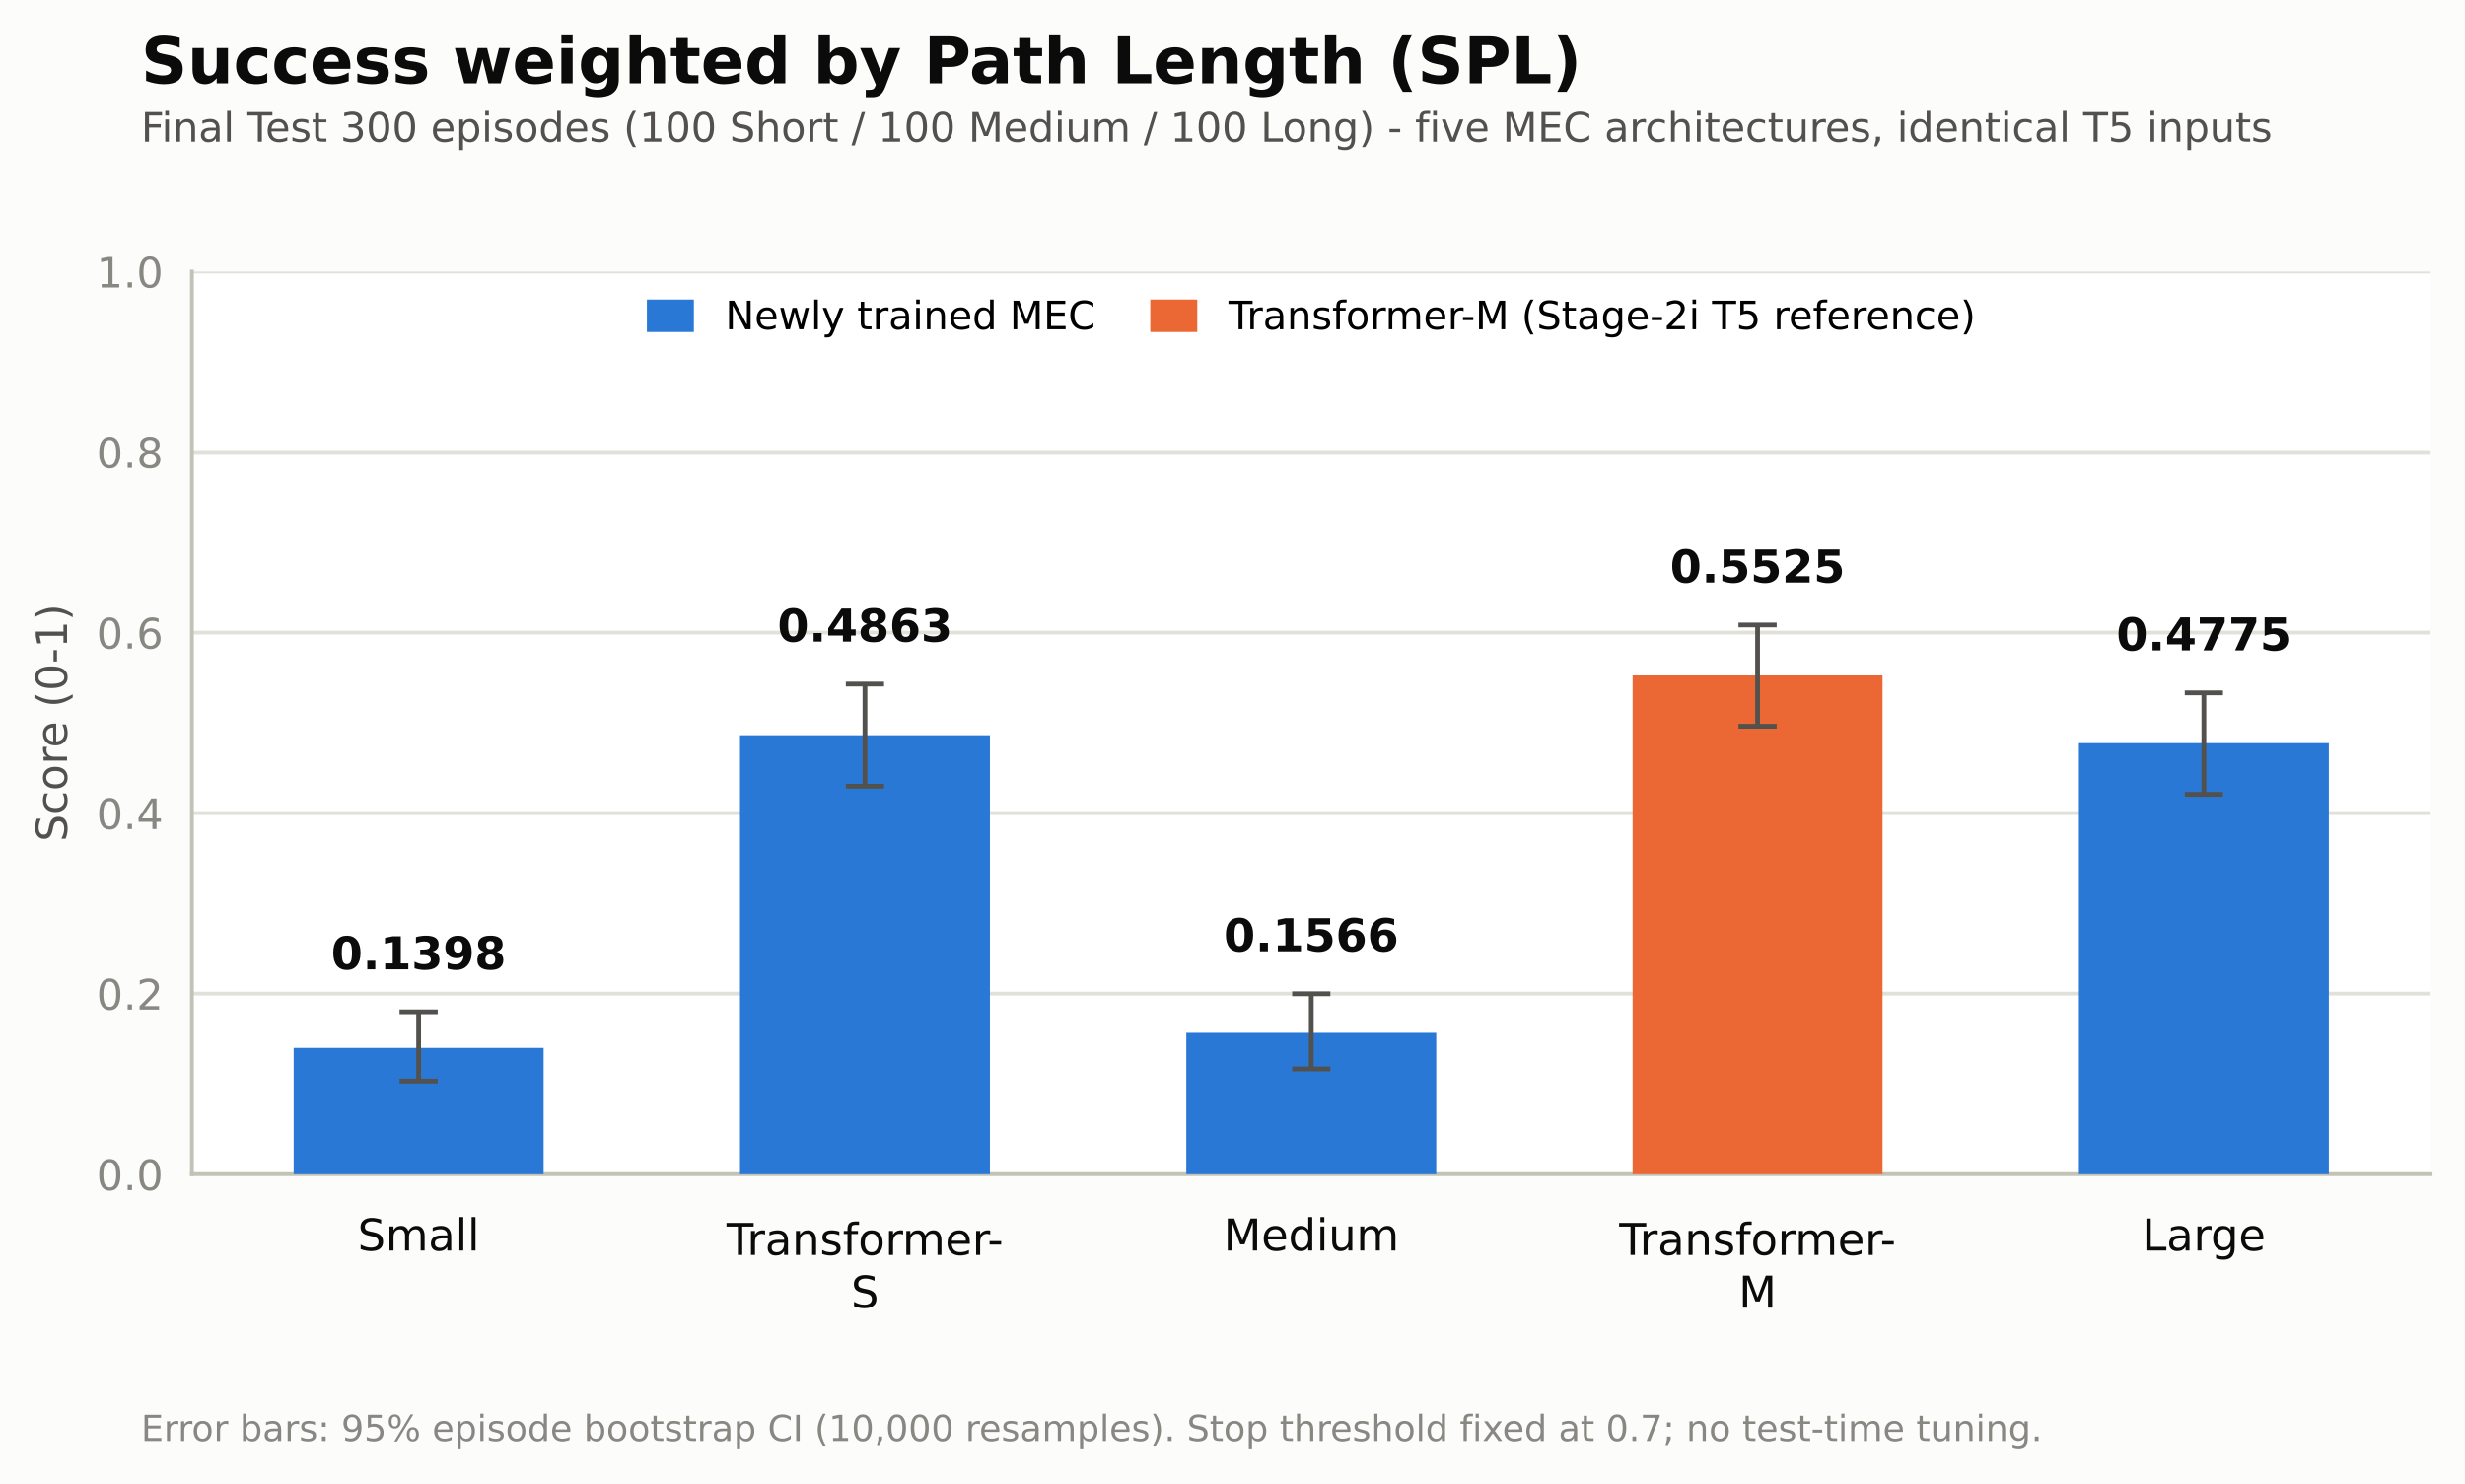
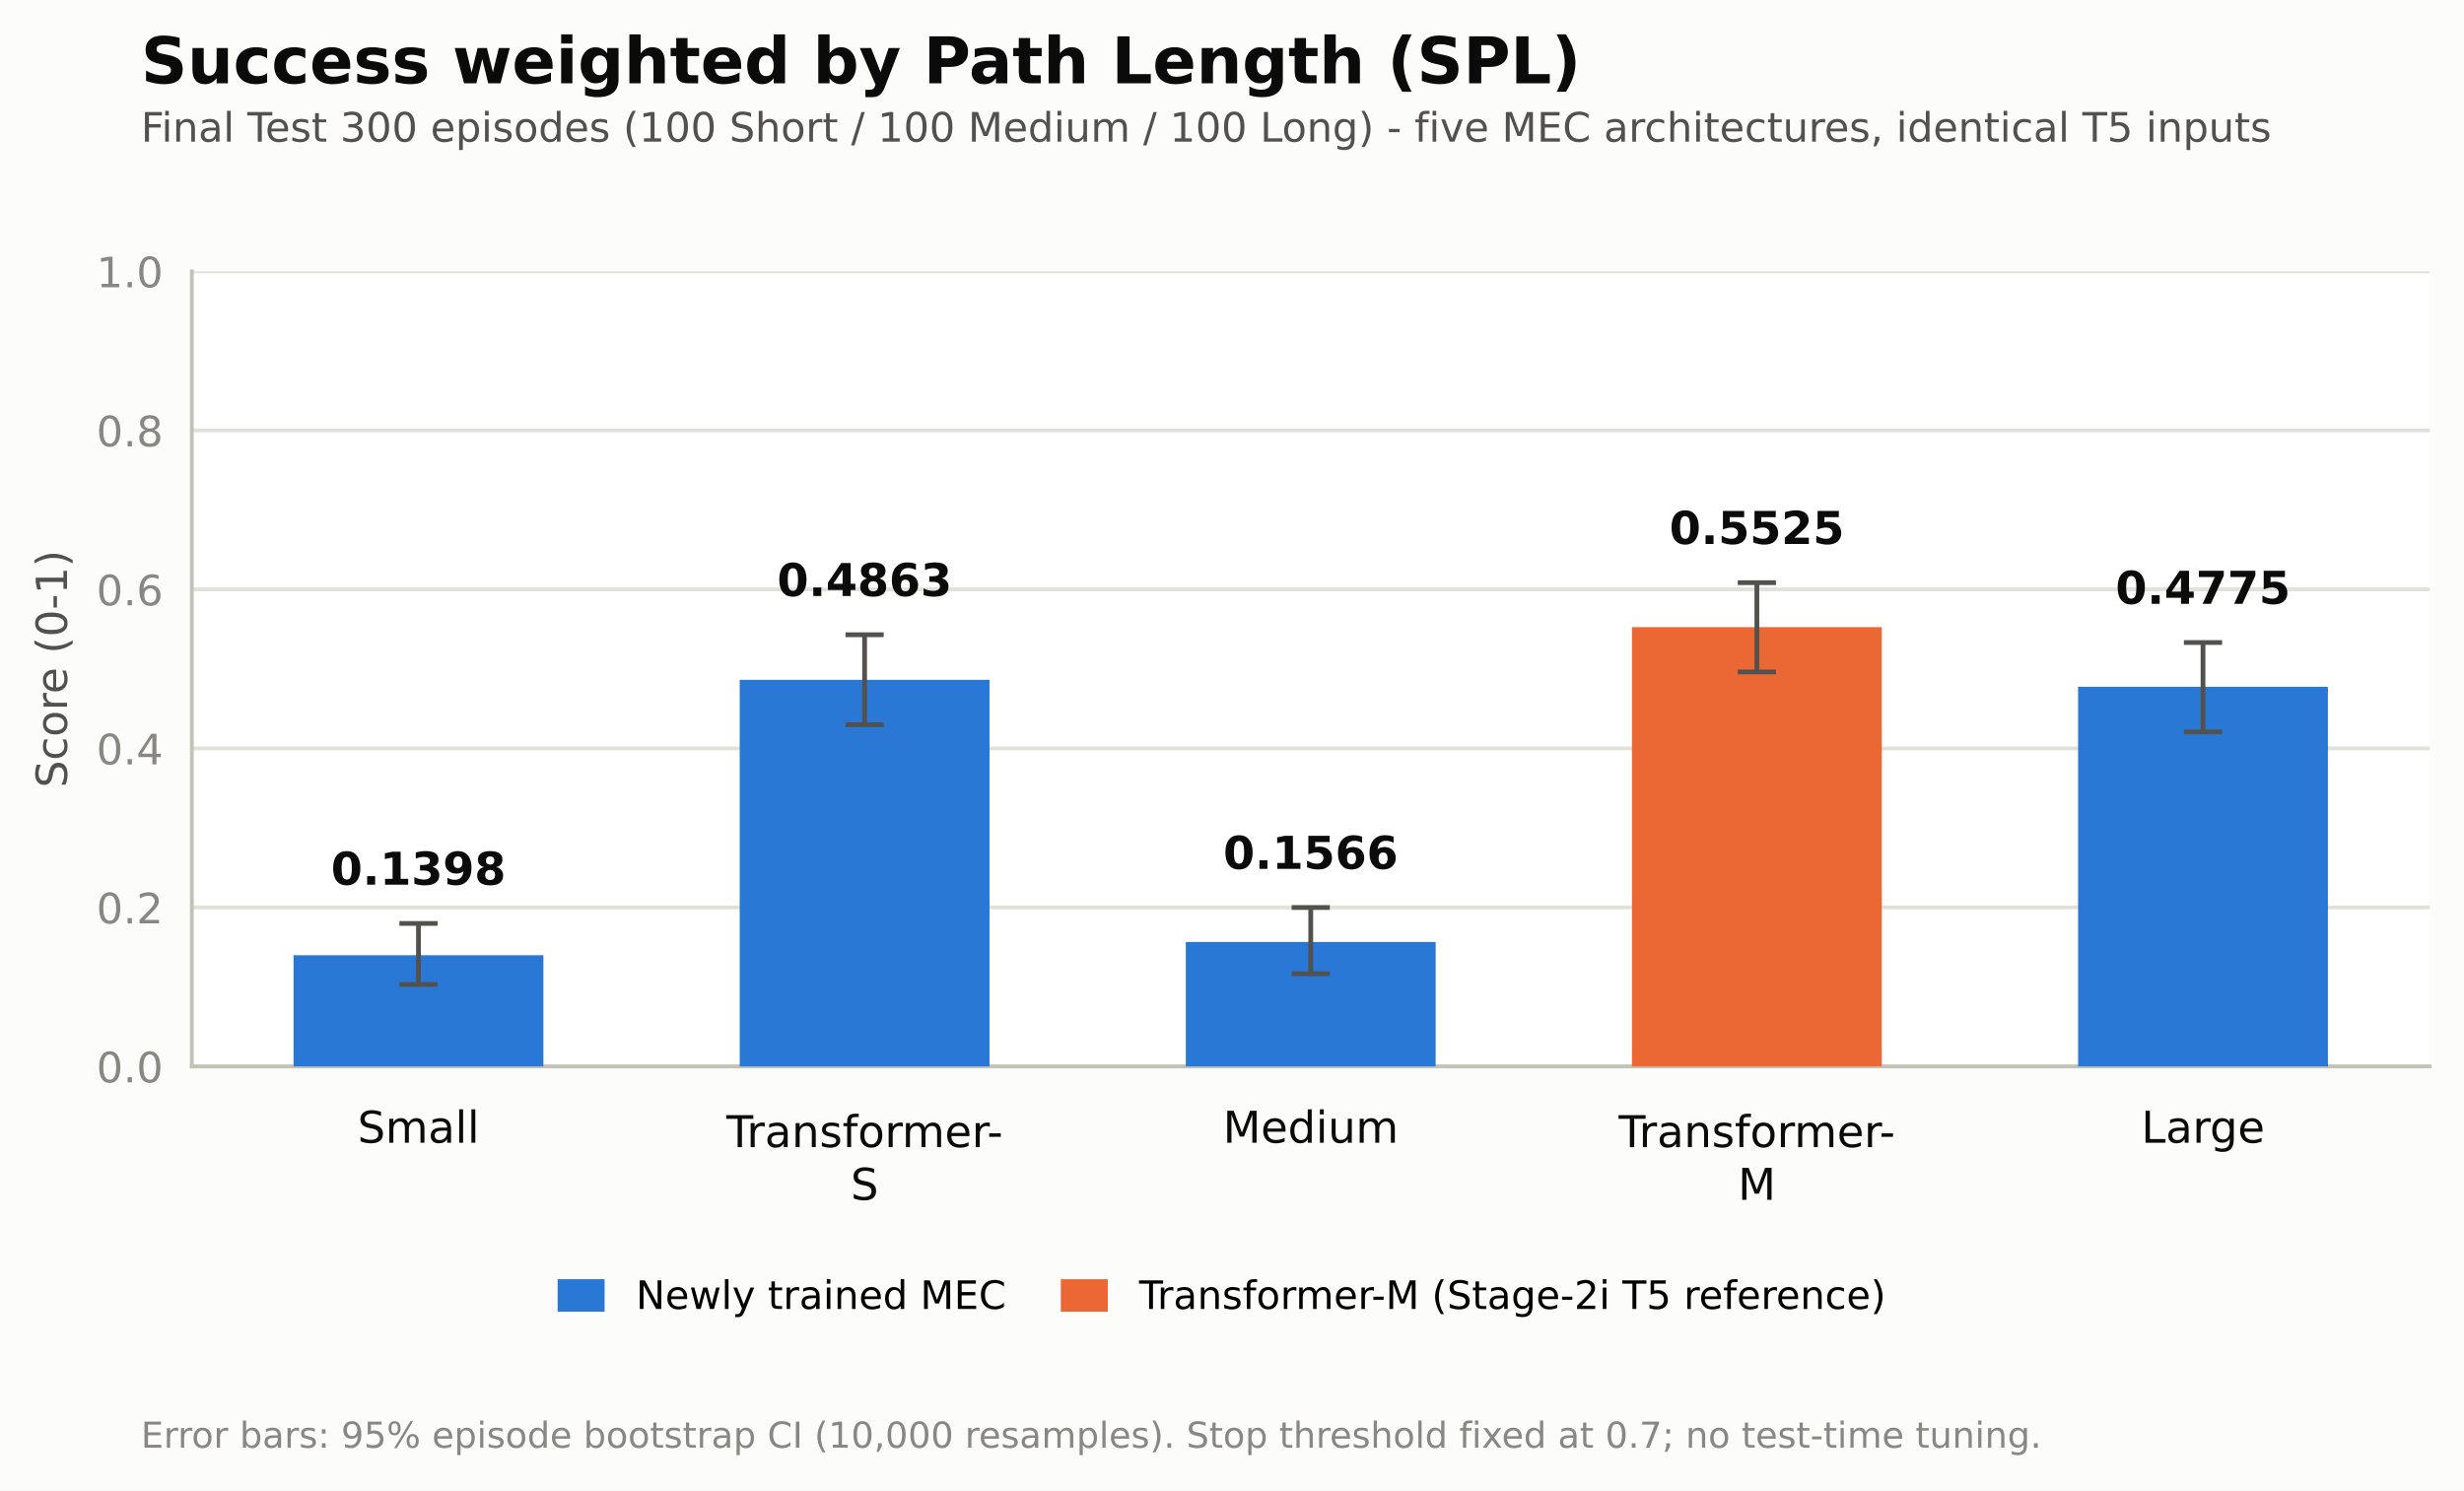
- <svg xmlns="http://www.w3.org/2000/svg" xmlns:xlink="http://www.w3.org/1999/xlink" width="516.259pt" height="310.77pt" viewBox="0 0 516.259 310.77" version="1.1">
+ <svg xmlns="http://www.w3.org/2000/svg" xmlns:xlink="http://www.w3.org/1999/xlink" width="516.259pt" height="312.372pt" viewBox="0 0 516.259 312.372" version="1.1">
  <defs>
    <style type="text/css">*{stroke-linejoin: round; stroke-linecap: butt}</style>
  </defs>
  <g id="figure_1">
    <g id="patch_1">
-       <path d="M 0 310.77  L 516.259 310.77  L 516.259 0  L 0 0  z " style="fill: #fcfcfb" />
+       <path d="M 0 312.372  L 516.259 312.372  L 516.259 0  L 0 0  z " style="fill: #fcfcfb" />
    </g>
    <g id="axes_1">
      <g id="patch_2">
-         <path d="M 40.195 245.898  L 509.059 245.898  L 509.059 56.862  L 40.195 56.862  z " style="fill: #ffffff" />
+         <path d="M 40.195 223.47  L 509.059 223.47  L 509.059 56.862  L 40.195 56.862  z " style="fill: #ffffff" />
      </g>
      <g id="matplotlib.axis_1">
        <g id="xtick_1">
          <g id="line2d_1" />
          <g id="text_1">
-             <text style="font-size: 9.2px; font-family: 'DejaVu Sans'; text-anchor: middle; fill: #0b0b0b" x="87.679" y="261.889" transform="rotate(-0 87.67938 261.8886)">Small</text>
+             <text style="font-size: 9.2px; font-family: 'DejaVu Sans'; text-anchor: middle; fill: #0b0b0b" x="87.679" y="239.461" transform="rotate(-0 87.67938 239.4606)">Small</text>
          </g>
        </g>
        <g id="xtick_2">
          <g id="line2d_2" />
          <g id="text_2">
-             <text style="font-size: 9.2px; font-family: 'DejaVu Sans'; fill: #0b0b0b" transform="translate(152.186 262.8095)">Transformer-</text>
-             <text style="font-size: 9.2px; font-family: 'DejaVu Sans'; fill: #0b0b0b" transform="translate(178.2328 273.8513)">S</text>
+             <text style="font-size: 9.2px; font-family: 'DejaVu Sans'; fill: #0b0b0b" transform="translate(152.186 240.3815)">Transformer-</text>
+             <text style="font-size: 9.2px; font-family: 'DejaVu Sans'; fill: #0b0b0b" transform="translate(178.2328 251.4233)">S</text>
          </g>
        </g>
        <g id="xtick_3">
          <g id="line2d_3" />
          <g id="text_3">
-             <text style="font-size: 9.2px; font-family: 'DejaVu Sans'; text-anchor: middle; fill: #0b0b0b" x="274.627" y="261.889" transform="rotate(-0 274.6268 261.8886)">Medium</text>
+             <text style="font-size: 9.2px; font-family: 'DejaVu Sans'; text-anchor: middle; fill: #0b0b0b" x="274.627" y="239.461" transform="rotate(-0 274.6268 239.4606)">Medium</text>
          </g>
        </g>
        <g id="xtick_4">
          <g id="line2d_4" />
          <g id="text_4">
-             <text style="font-size: 9.2px; font-family: 'DejaVu Sans'; fill: #0b0b0b" transform="translate(339.1334 262.8095)">Transformer-</text>
-             <text style="font-size: 9.2px; font-family: 'DejaVu Sans'; fill: #0b0b0b" transform="translate(364.1315 273.8513)">M</text>
+             <text style="font-size: 9.2px; font-family: 'DejaVu Sans'; fill: #0b0b0b" transform="translate(339.1334 240.3815)">Transformer-</text>
+             <text style="font-size: 9.2px; font-family: 'DejaVu Sans'; fill: #0b0b0b" transform="translate(364.1315 251.4233)">M</text>
          </g>
        </g>
        <g id="xtick_5">
          <g id="line2d_5" />
          <g id="text_5">
-             <text style="font-size: 9.2px; font-family: 'DejaVu Sans'; text-anchor: middle; fill: #0b0b0b" x="461.574" y="261.888" transform="rotate(-0 461.5741 261.8878)">Large</text>
+             <text style="font-size: 9.2px; font-family: 'DejaVu Sans'; text-anchor: middle; fill: #0b0b0b" x="461.574" y="239.46" transform="rotate(-0 461.5741 239.4598)">Large</text>
          </g>
        </g>
      </g>
      <g id="matplotlib.axis_2">
        <g id="ytick_1">
          <g id="line2d_6">
-             <path d="M 40.195 245.898  L 509.059 245.898  " clip-path="url(#pb8b4df2a4f)" style="fill: none; stroke: #e1e0d9; stroke-width: 0.8; stroke-linecap: square" />
+             <path d="M 40.195 223.47  L 509.059 223.47  " clip-path="url(#pb5704b41b0)" style="fill: none; stroke: #e1e0d9; stroke-width: 0.8; stroke-linecap: square" />
          </g>
          <g id="line2d_7" />
          <g id="text_6">
-             <text style="font-size: 8.8px; font-family: 'DejaVu Sans'; text-anchor: end; fill: #898781" x="34.195" y="249.241" transform="rotate(-0 34.19475 249.241)">0.0</text>
+             <text style="font-size: 8.8px; font-family: 'DejaVu Sans'; text-anchor: end; fill: #898781" x="34.195" y="226.813" transform="rotate(-0 34.19475 226.813)">0.0</text>
          </g>
        </g>
        <g id="ytick_2">
          <g id="line2d_8">
-             <path d="M 40.195 208.091  L 509.059 208.091  " clip-path="url(#pb8b4df2a4f)" style="fill: none; stroke: #e1e0d9; stroke-width: 0.8; stroke-linecap: square" />
+             <path d="M 40.195 190.148  L 509.059 190.148  " clip-path="url(#pb5704b41b0)" style="fill: none; stroke: #e1e0d9; stroke-width: 0.8; stroke-linecap: square" />
          </g>
          <g id="line2d_9" />
          <g id="text_7">
-             <text style="font-size: 8.8px; font-family: 'DejaVu Sans'; text-anchor: end; fill: #898781" x="34.195" y="211.434" transform="rotate(-0 34.19475 211.4338)">0.2</text>
+             <text style="font-size: 8.8px; font-family: 'DejaVu Sans'; text-anchor: end; fill: #898781" x="34.195" y="193.491" transform="rotate(-0 34.19475 193.4914)">0.2</text>
          </g>
        </g>
        <g id="ytick_3">
          <g id="line2d_10">
-             <path d="M 40.195 170.284  L 509.059 170.284  " clip-path="url(#pb8b4df2a4f)" style="fill: none; stroke: #e1e0d9; stroke-width: 0.8; stroke-linecap: square" />
+             <path d="M 40.195 156.827  L 509.059 156.827  " clip-path="url(#pb5704b41b0)" style="fill: none; stroke: #e1e0d9; stroke-width: 0.8; stroke-linecap: square" />
          </g>
          <g id="line2d_11" />
          <g id="text_8">
-             <text style="font-size: 8.8px; font-family: 'DejaVu Sans'; text-anchor: end; fill: #898781" x="34.195" y="173.627" transform="rotate(-0 34.19475 173.6266)">0.4</text>
+             <text style="font-size: 8.8px; font-family: 'DejaVu Sans'; text-anchor: end; fill: #898781" x="34.195" y="160.17" transform="rotate(-0 34.19475 160.1698)">0.4</text>
          </g>
        </g>
        <g id="ytick_4">
          <g id="line2d_12">
-             <path d="M 40.195 132.476  L 509.059 132.476  " clip-path="url(#pb8b4df2a4f)" style="fill: none; stroke: #e1e0d9; stroke-width: 0.8; stroke-linecap: square" />
+             <path d="M 40.195 123.505  L 509.059 123.505  " clip-path="url(#pb5704b41b0)" style="fill: none; stroke: #e1e0d9; stroke-width: 0.8; stroke-linecap: square" />
          </g>
          <g id="line2d_13" />
          <g id="text_9">
-             <text style="font-size: 8.8px; font-family: 'DejaVu Sans'; text-anchor: end; fill: #898781" x="34.195" y="135.819" transform="rotate(-0 34.19475 135.8194)">0.6</text>
+             <text style="font-size: 8.8px; font-family: 'DejaVu Sans'; text-anchor: end; fill: #898781" x="34.195" y="126.848" transform="rotate(-0 34.19475 126.8482)">0.6</text>
          </g>
        </g>
        <g id="ytick_5">
          <g id="line2d_14">
-             <path d="M 40.195 94.669  L 509.059 94.669  " clip-path="url(#pb8b4df2a4f)" style="fill: none; stroke: #e1e0d9; stroke-width: 0.8; stroke-linecap: square" />
+             <path d="M 40.195 90.184  L 509.059 90.184  " clip-path="url(#pb5704b41b0)" style="fill: none; stroke: #e1e0d9; stroke-width: 0.8; stroke-linecap: square" />
          </g>
          <g id="line2d_15" />
          <g id="text_10">
-             <text style="font-size: 8.8px; font-family: 'DejaVu Sans'; text-anchor: end; fill: #898781" x="34.195" y="98.012" transform="rotate(-0 34.19475 98.01217)">0.8</text>
+             <text style="font-size: 8.8px; font-family: 'DejaVu Sans'; text-anchor: end; fill: #898781" x="34.195" y="93.527" transform="rotate(-0 34.19475 93.52657)">0.8</text>
          </g>
        </g>
        <g id="ytick_6">
          <g id="line2d_16">
-             <path d="M 40.195 56.862  L 509.059 56.862  " clip-path="url(#pb8b4df2a4f)" style="fill: none; stroke: #e1e0d9; stroke-width: 0.8; stroke-linecap: square" />
+             <path d="M 40.195 56.862  L 509.059 56.862  " clip-path="url(#pb5704b41b0)" style="fill: none; stroke: #e1e0d9; stroke-width: 0.8; stroke-linecap: square" />
          </g>
          <g id="line2d_17" />
          <g id="text_11">
            <text style="font-size: 8.8px; font-family: 'DejaVu Sans'; text-anchor: end; fill: #898781" x="34.195" y="60.205" transform="rotate(-0 34.19475 60.20497)">1.0</text>
          </g>
        </g>
        <g id="text_12">
-           <text style="font-size: 9px; font-family: 'DejaVu Sans'; text-anchor: middle; fill: #52514e" x="14.038" y="151.38" transform="rotate(-90 14.03789 151.38)">Score (0-1)</text>
+           <text style="font-size: 9px; font-family: 'DejaVu Sans'; text-anchor: middle; fill: #52514e" x="14.038" y="140.166" transform="rotate(-90 14.03789 140.166)">Score (0-1)</text>
        </g>
      </g>
      <g id="patch_3">
-         <path d="M 40.195 245.898  L 40.195 56.862  " style="fill: none; stroke: #c3c2b7; stroke-width: 0.8; stroke-linejoin: miter; stroke-linecap: square" />
+         <path d="M 40.195 223.47  L 40.195 56.862  " style="fill: none; stroke: #c3c2b7; stroke-width: 0.8; stroke-linejoin: miter; stroke-linecap: square" />
      </g>
      <g id="patch_4">
-         <path d="M 40.195 245.898  L 509.059 245.898  " style="fill: none; stroke: #c3c2b7; stroke-width: 0.8; stroke-linejoin: miter; stroke-linecap: square" />
+         <path d="M 40.195 223.47  L 509.059 223.47  " style="fill: none; stroke: #c3c2b7; stroke-width: 0.8; stroke-linejoin: miter; stroke-linecap: square" />
      </g>
      <g id="patch_5">
-         <path d="M 61.507 245.898  L 113.852 245.898  L 113.852 219.461  L 61.507 219.461  z " clip-path="url(#pb8b4df2a4f)" style="fill: #2a78d6" />
+         <path d="M 61.507 223.47  L 113.852 223.47  L 113.852 200.17  L 61.507 200.17  z " clip-path="url(#pb5704b41b0)" style="fill: #2a78d6" />
      </g>
      <g id="patch_6">
-         <path d="M 154.98 245.898  L 207.326 245.898  L 207.326 153.978  L 154.98 153.978  z " clip-path="url(#pb8b4df2a4f)" style="fill: #2a78d6" />
+         <path d="M 154.98 223.47  L 207.326 223.47  L 207.326 142.456  L 154.98 142.456  z " clip-path="url(#pb5704b41b0)" style="fill: #2a78d6" />
      </g>
      <g id="patch_7">
-         <path d="M 248.454 245.898  L 300.799 245.898  L 300.799 216.304  L 248.454 216.304  z " clip-path="url(#pb8b4df2a4f)" style="fill: #2a78d6" />
+         <path d="M 248.454 223.47  L 300.799 223.47  L 300.799 197.387  L 248.454 197.387  z " clip-path="url(#pb5704b41b0)" style="fill: #2a78d6" />
      </g>
      <g id="patch_8">
-         <path d="M 341.928 245.898  L 394.273 245.898  L 394.273 141.457  L 341.928 141.457  z " clip-path="url(#pb8b4df2a4f)" style="fill: #eb6834" />
+         <path d="M 341.928 223.47  L 394.273 223.47  L 394.273 131.42  L 341.928 131.42  z " clip-path="url(#pb5704b41b0)" style="fill: #eb6834" />
      </g>
      <g id="patch_9">
-         <path d="M 435.401 245.898  L 487.747 245.898  L 487.747 155.633  L 435.401 155.633  z " clip-path="url(#pb8b4df2a4f)" style="fill: #2a78d6" />
+         <path d="M 435.401 223.47  L 487.747 223.47  L 487.747 143.914  L 435.401 143.914  z " clip-path="url(#pb5704b41b0)" style="fill: #2a78d6" />
      </g>
      <g id="LineCollection_1">
-         <path d="M 87.679 226.408  L 87.679 211.9  " clip-path="url(#pb8b4df2a4f)" style="fill: none; stroke: #52514e" />
-         <path d="M 181.153 164.664  L 181.153 143.263  " clip-path="url(#pb8b4df2a4f)" style="fill: none; stroke: #52514e" />
-         <path d="M 274.627 223.858  L 274.627 208.119  " clip-path="url(#pb8b4df2a4f)" style="fill: none; stroke: #52514e" />
-         <path d="M 368.1 152.107  L 368.1 130.88  " clip-path="url(#pb8b4df2a4f)" style="fill: none; stroke: #52514e" />
-         <path d="M 461.574 166.365  L 461.574 145.113  " clip-path="url(#pb8b4df2a4f)" style="fill: none; stroke: #52514e" />
+         <path d="M 87.679 206.292  L 87.679 193.506  " clip-path="url(#pb5704b41b0)" style="fill: none; stroke: #52514e" />
+         <path d="M 181.153 151.874  L 181.153 133.012  " clip-path="url(#pb5704b41b0)" style="fill: none; stroke: #52514e" />
+         <path d="M 274.627 204.045  L 274.627 190.173  " clip-path="url(#pb5704b41b0)" style="fill: none; stroke: #52514e" />
+         <path d="M 368.1 140.806  L 368.1 122.098  " clip-path="url(#pb5704b41b0)" style="fill: none; stroke: #52514e" />
+         <path d="M 461.574 153.373  L 461.574 134.642  " clip-path="url(#pb5704b41b0)" style="fill: none; stroke: #52514e" />
      </g>
      <g id="line2d_18">
        <defs>
-           <path id="mbcb9d475e7" d="M 4 0  L -4 -0  " style="stroke: #52514e" />
+           <path id="mfc61ecc2f6" d="M 4 0  L -4 -0  " style="stroke: #52514e" />
        </defs>
-         <g clip-path="url(#pb8b4df2a4f)">
-           <use xlink:href="#mbcb9d475e7" x="87.679" y="226.408" style="fill: #1f77b4; stroke: #52514e" />
-           <use xlink:href="#mbcb9d475e7" x="181.153" y="164.664" style="fill: #1f77b4; stroke: #52514e" />
-           <use xlink:href="#mbcb9d475e7" x="274.627" y="223.858" style="fill: #1f77b4; stroke: #52514e" />
-           <use xlink:href="#mbcb9d475e7" x="368.1" y="152.107" style="fill: #1f77b4; stroke: #52514e" />
-           <use xlink:href="#mbcb9d475e7" x="461.574" y="166.365" style="fill: #1f77b4; stroke: #52514e" />
+         <g clip-path="url(#pb5704b41b0)">
+           <use xlink:href="#mfc61ecc2f6" x="87.679" y="206.292" style="fill: #1f77b4; stroke: #52514e" />
+           <use xlink:href="#mfc61ecc2f6" x="181.153" y="151.874" style="fill: #1f77b4; stroke: #52514e" />
+           <use xlink:href="#mfc61ecc2f6" x="274.627" y="204.045" style="fill: #1f77b4; stroke: #52514e" />
+           <use xlink:href="#mfc61ecc2f6" x="368.1" y="140.806" style="fill: #1f77b4; stroke: #52514e" />
+           <use xlink:href="#mfc61ecc2f6" x="461.574" y="153.373" style="fill: #1f77b4; stroke: #52514e" />
        </g>
      </g>
      <g id="line2d_19">
-         <g clip-path="url(#pb8b4df2a4f)">
-           <use xlink:href="#mbcb9d475e7" x="87.679" y="211.9" style="fill: #1f77b4; stroke: #52514e" />
-           <use xlink:href="#mbcb9d475e7" x="181.153" y="143.263" style="fill: #1f77b4; stroke: #52514e" />
-           <use xlink:href="#mbcb9d475e7" x="274.627" y="208.119" style="fill: #1f77b4; stroke: #52514e" />
-           <use xlink:href="#mbcb9d475e7" x="368.1" y="130.88" style="fill: #1f77b4; stroke: #52514e" />
-           <use xlink:href="#mbcb9d475e7" x="461.574" y="145.113" style="fill: #1f77b4; stroke: #52514e" />
+         <g clip-path="url(#pb5704b41b0)">
+           <use xlink:href="#mfc61ecc2f6" x="87.679" y="193.506" style="fill: #1f77b4; stroke: #52514e" />
+           <use xlink:href="#mfc61ecc2f6" x="181.153" y="133.012" style="fill: #1f77b4; stroke: #52514e" />
+           <use xlink:href="#mfc61ecc2f6" x="274.627" y="190.173" style="fill: #1f77b4; stroke: #52514e" />
+           <use xlink:href="#mfc61ecc2f6" x="368.1" y="122.098" style="fill: #1f77b4; stroke: #52514e" />
+           <use xlink:href="#mfc61ecc2f6" x="461.574" y="134.642" style="fill: #1f77b4; stroke: #52514e" />
        </g>
      </g>
      <g id="text_13">
-         <text style="font-weight: 600; font-size: 9.5px; font-family: 'DejaVu Sans'; text-anchor: middle; fill: #0b0b0b" x="87.679" y="203.001" transform="rotate(-0 87.67938 203.0015)">0.1398</text>
+         <text style="font-weight: 600; font-size: 9.5px; font-family: 'DejaVu Sans'; text-anchor: middle; fill: #0b0b0b" x="87.679" y="185.392" transform="rotate(-0 87.67938 185.3921)">0.1398</text>
      </g>
      <g id="text_14">
-         <text style="font-weight: 600; font-size: 9.5px; font-family: 'DejaVu Sans'; text-anchor: middle; fill: #0b0b0b" x="181.153" y="134.365" transform="rotate(-0 181.1531 134.3648)">0.4863</text>
+         <text style="font-weight: 600; font-size: 9.5px; font-family: 'DejaVu Sans'; text-anchor: middle; fill: #0b0b0b" x="181.153" y="124.899" transform="rotate(-0 181.1531 124.8988)">0.4863</text>
      </g>
      <g id="text_15">
-         <text style="font-weight: 600; font-size: 9.5px; font-family: 'DejaVu Sans'; text-anchor: middle; fill: #0b0b0b" x="274.627" y="199.221" transform="rotate(-0 274.6268 199.2208)">0.1566</text>
+         <text style="font-weight: 600; font-size: 9.5px; font-family: 'DejaVu Sans'; text-anchor: middle; fill: #0b0b0b" x="274.627" y="182.06" transform="rotate(-0 274.6268 182.06)">0.1566</text>
      </g>
      <g id="text_16">
-         <text style="font-weight: 600; font-size: 9.5px; font-family: 'DejaVu Sans'; text-anchor: middle; fill: #0b0b0b" x="368.1" y="121.981" transform="rotate(-0 368.1004 121.9815)">0.5525</text>
+         <text style="font-weight: 600; font-size: 9.5px; font-family: 'DejaVu Sans'; text-anchor: middle; fill: #0b0b0b" x="368.1" y="113.985" transform="rotate(-0 368.1004 113.9846)">0.5525</text>
      </g>
      <g id="text_17">
-         <text style="font-weight: 600; font-size: 9.5px; font-family: 'DejaVu Sans'; text-anchor: middle; fill: #0b0b0b" x="461.574" y="136.214" transform="rotate(-0 461.5741 136.2144)">0.4775</text>
-       </g>
-       <g id="legend_1">
-         <g id="patch_10">
-           <path d="M 135.482 69.533  L 145.322 69.533  L 145.322 62.727  L 135.482 62.727  z " style="fill: #2a78d6" />
-         </g>
-         <g id="text_18">
-           <text style="font-size: 8.2px; font-family: 'DejaVu Sans'; text-anchor: start" x="151.882" y="68.959" transform="rotate(-0 151.8824 68.95918)">Newly trained MEC</text>
-         </g>
-         <g id="patch_11">
-           <path d="M 240.911 69.533  L 250.751 69.533  L 250.751 62.727  L 240.911 62.727  z " style="fill: #eb6834" />
-         </g>
-         <g id="text_19">
-           <text style="font-size: 8.2px; font-family: 'DejaVu Sans'; text-anchor: start" x="257.311" y="68.959" transform="rotate(-0 257.3113 68.95918)">Transformer-M (Stage-2i T5 reference)</text>
-         </g>
-       </g>
+         <text style="font-weight: 600; font-size: 9.5px; font-family: 'DejaVu Sans'; text-anchor: middle; fill: #0b0b0b" x="461.574" y="126.529" transform="rotate(-0 461.5741 126.5289)">0.4775</text>
+       </g>
+     </g>
+     <g id="text_18">
+       <text style="font-weight: 700; font-size: 13.5px; font-family: 'DejaVu Sans'; text-anchor: start; fill: #0b0b0b" x="29.539" y="17.458" transform="rotate(-0 29.53875 17.45789)">Success weighted by Path Length (SPL)</text>
+     </g>
+     <g id="text_19">
+       <text style="font-size: 8.5px; font-family: 'DejaVu Sans'; text-anchor: start; fill: #52514e" x="29.539" y="29.679" transform="rotate(-0 29.53875 29.67867)">Final Test 300 episodes (100 Short / 100 Medium / 100 Long) - five MEC architectures, identical T5 inputs</text>
    </g>
    <g id="text_20">
-       <text style="font-weight: 700; font-size: 13.5px; font-family: 'DejaVu Sans'; text-anchor: start; fill: #0b0b0b" x="29.539" y="17.458" transform="rotate(-0 29.53875 17.45789)">Success weighted by Path Length (SPL)</text>
-     </g>
-     <g id="text_21">
-       <text style="font-size: 8.5px; font-family: 'DejaVu Sans'; text-anchor: start; fill: #52514e" x="29.539" y="29.679" transform="rotate(-0 29.53875 29.67867)">Final Test 300 episodes (100 Short / 100 Medium / 100 Long) - five MEC architectures, identical T5 inputs</text>
-     </g>
-     <g id="text_22">
-       <text style="font-size: 7.5px; font-family: 'DejaVu Sans'; text-anchor: start; fill: #898781" x="29.539" y="301.768" transform="rotate(-0 29.53875 301.7682)">Error bars: 95% episode bootstrap CI (10,000 resamples). Stop threshold fixed at 0.7; no test-time tuning.</text>
+       <text style="font-size: 7.5px; font-family: 'DejaVu Sans'; text-anchor: start; fill: #898781" x="29.539" y="303.37" transform="rotate(-0 29.53875 303.3702)">Error bars: 95% episode bootstrap CI (10,000 resamples). Stop threshold fixed at 0.7; no test-time tuning.</text>
+     </g>
+     <g id="legend_1">
+       <g id="patch_10">
+         <path d="M 116.834 274.864  L 126.674 274.864  L 126.674 268.058  L 116.834 268.058  z " style="fill: #2a78d6" />
+       </g>
+       <g id="text_21">
+         <text style="font-size: 8.2px; font-family: 'DejaVu Sans'; text-anchor: start" x="133.234" y="274.29" transform="rotate(-0 133.2344 274.2901)">Newly trained MEC</text>
+       </g>
+       <g id="patch_11">
+         <path d="M 222.263 274.864  L 232.103 274.864  L 232.103 268.058  L 222.263 268.058  z " style="fill: #eb6834" />
+       </g>
+       <g id="text_22">
+         <text style="font-size: 8.2px; font-family: 'DejaVu Sans'; text-anchor: start" x="238.663" y="274.29" transform="rotate(-0 238.6633 274.2901)">Transformer-M (Stage-2i T5 reference)</text>
+       </g>
    </g>
  </g>
  <defs>
-     <clipPath id="pb8b4df2a4f">
-       <rect x="40.195" y="56.862" width="468.864" height="189.036" />
+     <clipPath id="pb5704b41b0">
+       <rect x="40.195" y="56.862" width="468.864" height="166.608" />
    </clipPath>
  </defs>
</svg>
